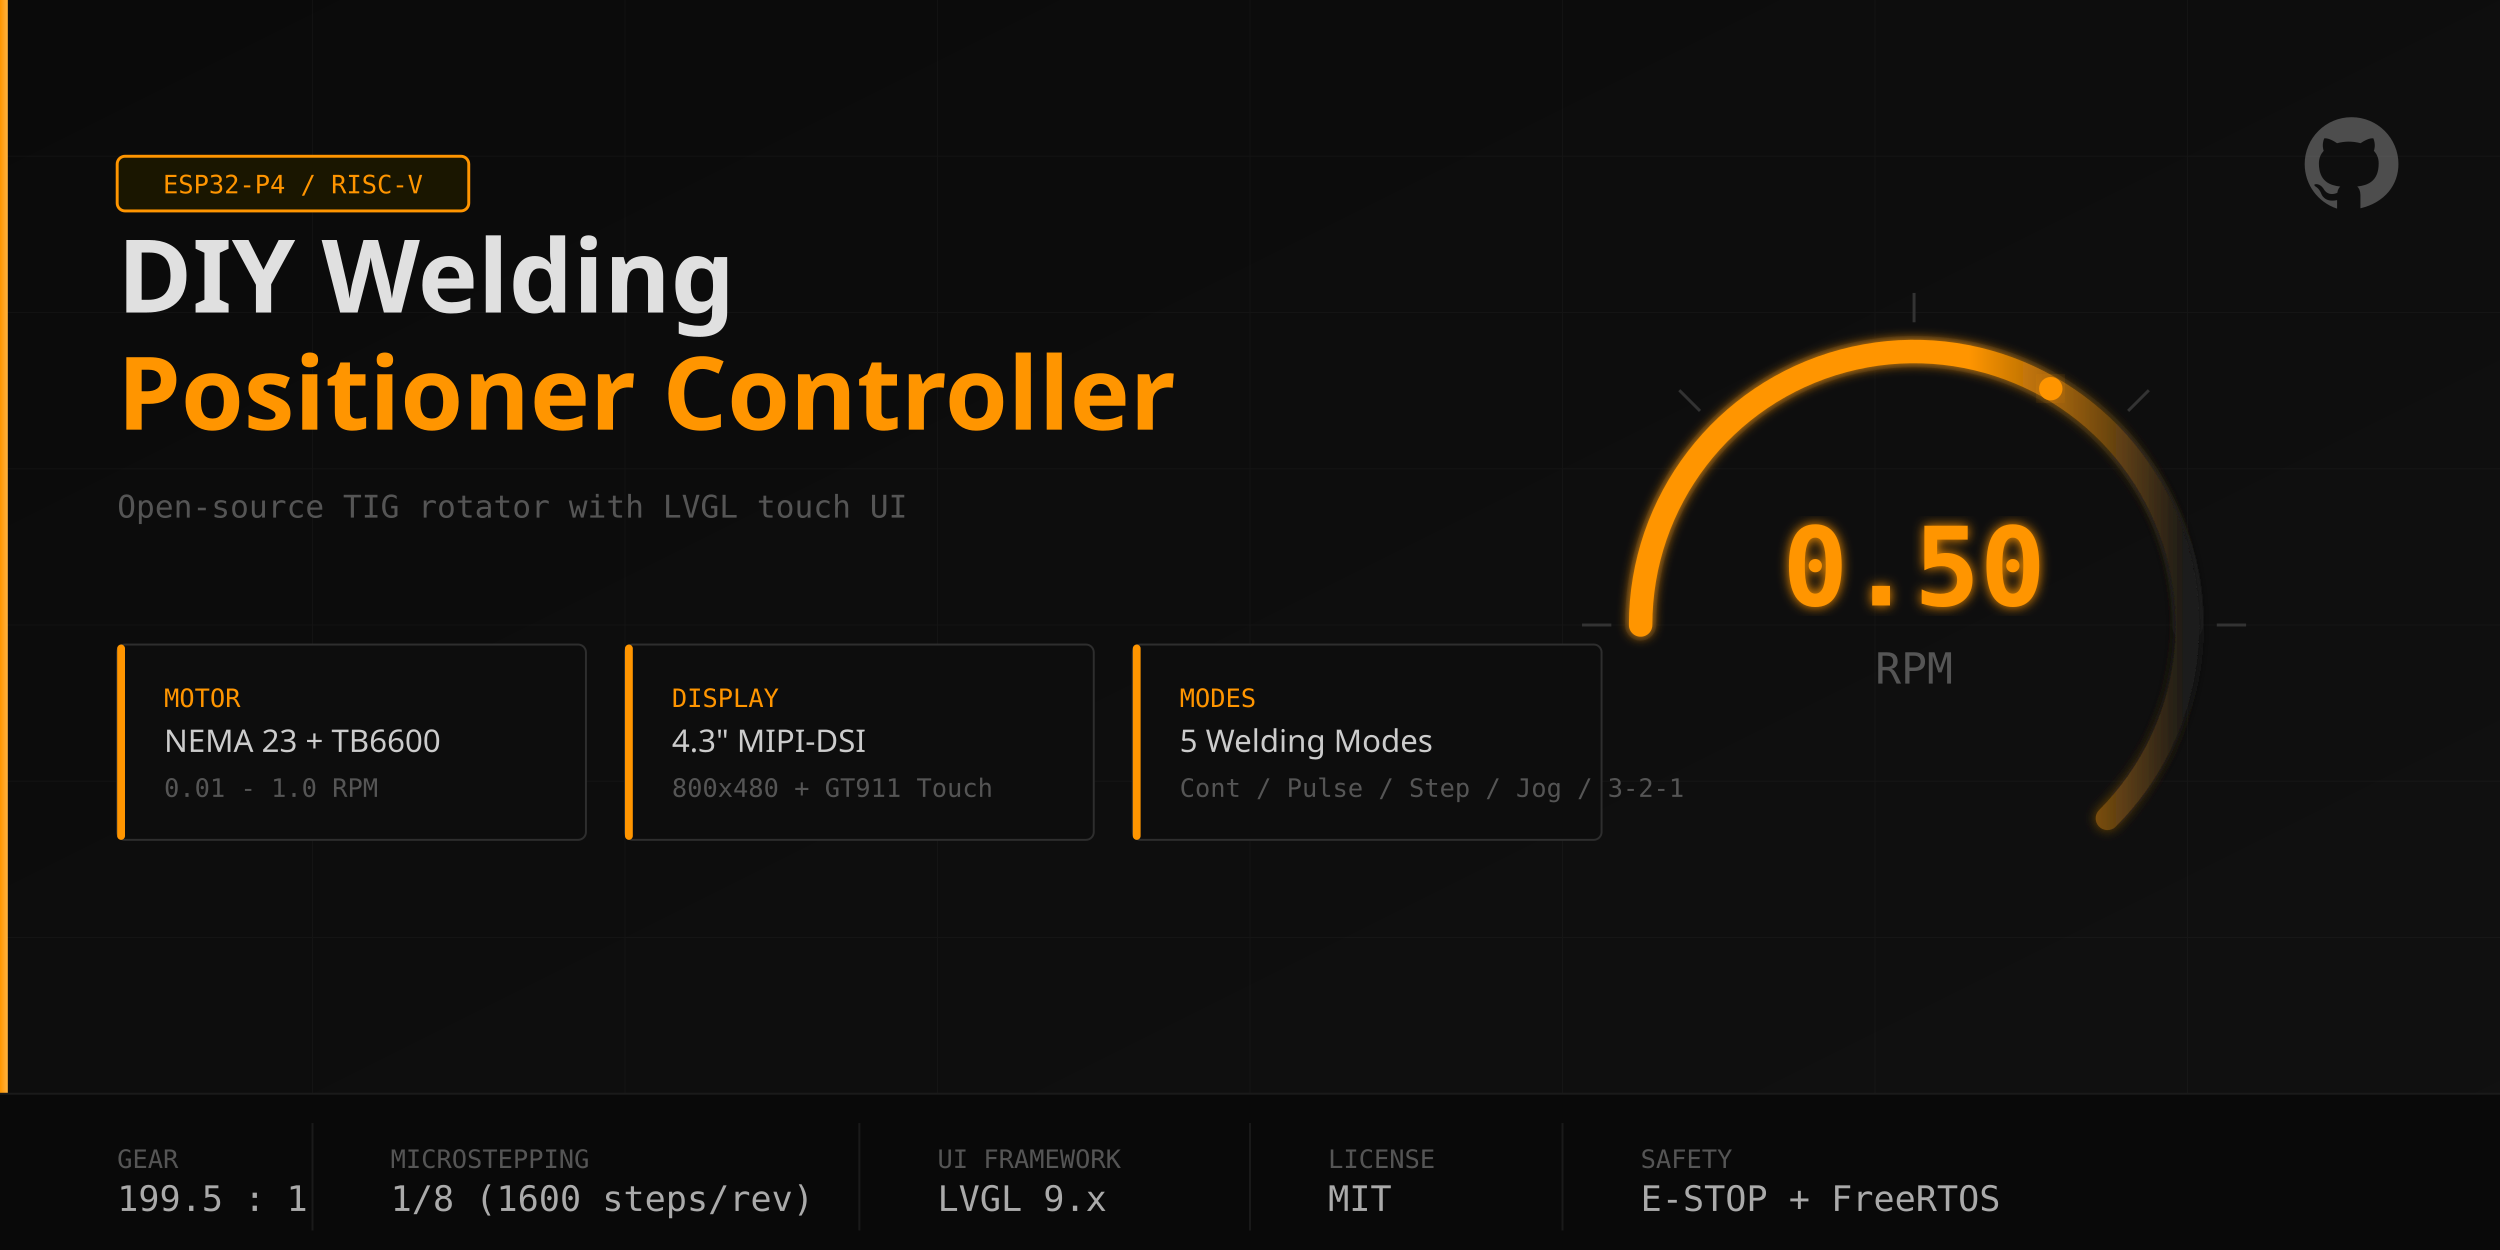
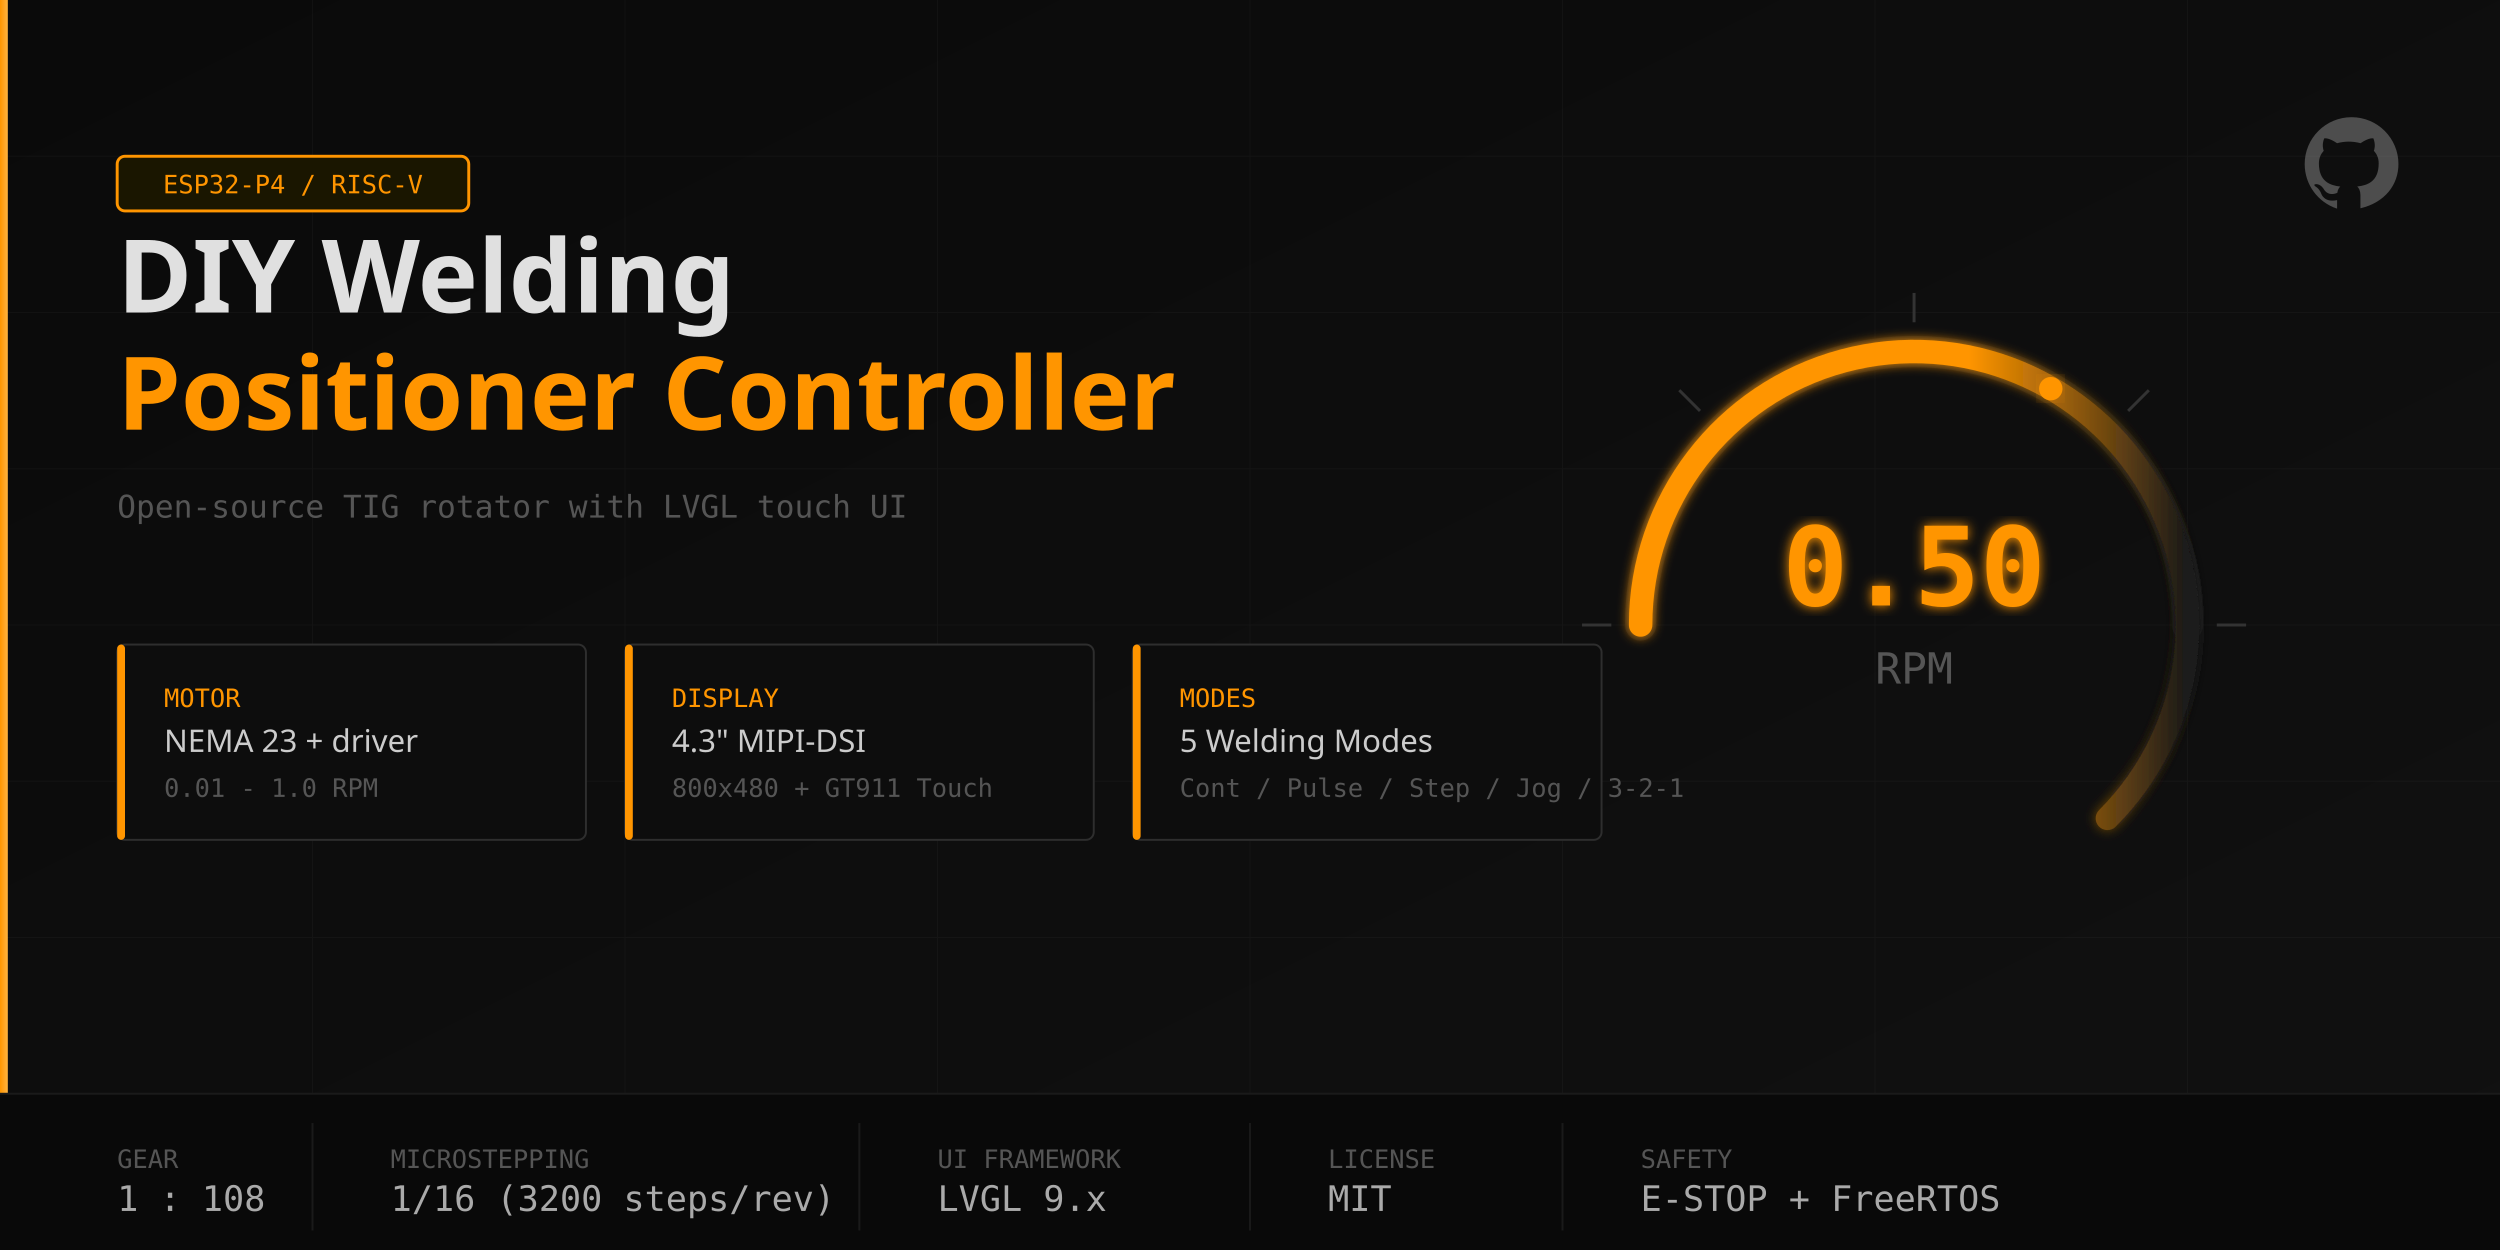
<svg xmlns="http://www.w3.org/2000/svg" viewBox="0 0 1280 640" width="1280" height="640">
  <defs>
    <linearGradient id="bg" x1="0" y1="0" x2="1" y2="1">
      <stop offset="0%" stop-color="#0A0A0A" />
      <stop offset="100%" stop-color="#111111" />
    </linearGradient>
    <linearGradient id="accent" x1="0" y1="0" x2="1" y2="0">
      <stop offset="0%" stop-color="#FF9500" />
      <stop offset="100%" stop-color="#FFB340" />
    </linearGradient>
    <linearGradient id="gaugeGrad" x1="0" y1="0" x2="1" y2="0">
      <stop offset="0%" stop-color="#FF9500" />
      <stop offset="60%" stop-color="#FF9500" />
      <stop offset="100%" stop-color="#1A1A1A" />
    </linearGradient>
    <filter id="glow">
      <feGaussianBlur stdDeviation="3" result="blur" />
      <feMerge>
        <feMergeNode in="blur" />
        <feMergeNode in="SourceGraphic" />
      </feMerge>
    </filter>
    <filter id="glowStrong">
      <feGaussianBlur stdDeviation="8" result="blur" />
      <feMerge>
        <feMergeNode in="blur" />
        <feMergeNode in="SourceGraphic" />
      </feMerge>
    </filter>
  </defs>
  <rect width="1280" height="640" fill="url(#bg)" />
  <g opacity="0.03">
    <line x1="0" y1="0" x2="0" y2="640" stroke="#fff" stroke-width="1">
      <animate attributeName="x1" values="0;1280" dur="0.1s" fill="freeze" />
      <animate attributeName="x2" values="0;1280" dur="0.1s" fill="freeze" />
    </line>
    <g stroke="#ffffff" stroke-width="0.5">
      <line x1="0" y1="80" x2="1280" y2="80" />
      <line x1="0" y1="160" x2="1280" y2="160" />
      <line x1="0" y1="240" x2="1280" y2="240" />
      <line x1="0" y1="320" x2="1280" y2="320" />
      <line x1="0" y1="400" x2="1280" y2="400" />
      <line x1="0" y1="480" x2="1280" y2="480" />
      <line x1="0" y1="560" x2="1280" y2="560" />
      <line x1="160" y1="0" x2="160" y2="640" />
      <line x1="320" y1="0" x2="320" y2="640" />
      <line x1="480" y1="0" x2="480" y2="640" />
      <line x1="640" y1="0" x2="640" y2="640" />
      <line x1="800" y1="0" x2="800" y2="640" />
      <line x1="960" y1="0" x2="960" y2="640" />
      <line x1="1120" y1="0" x2="1120" y2="640" />
    </g>
  </g>
  <rect x="0" y="0" width="4" height="640" fill="url(#accent)" />
  <g transform="translate(980, 320)">
    <path d="M -140 0 A 140 140 0 1 1 140 0" fill="none" stroke="#1A1A1A" stroke-width="16" stroke-linecap="round" />
    <path d="M -140 0 A 140 140 0 1 1 98.99 98.99" fill="none" stroke="url(#gaugeGrad)" stroke-width="12" stroke-linecap="round" filter="url(#glow)" />
    <g stroke="#333" stroke-width="1.5">
      <line x1="-155" y1="0" x2="-170" y2="0" />
      <line x1="-109.6" y1="-109.6" x2="-120.2" y2="-120.2" />
      <line x1="0" y1="-155" x2="0" y2="-170" />
      <line x1="109.6" y1="-109.6" x2="120.2" y2="-120.2" />
      <line x1="155" y1="0" x2="170" y2="0" />
    </g>
    <text x="0" y="-10" text-anchor="middle" font-family="monospace" font-size="56" font-weight="bold" fill="#FF9500" filter="url(#glow)">0.50</text>
    <text x="0" y="30" text-anchor="middle" font-family="monospace" font-size="22" fill="#555">RPM</text>
    <circle cx="70" cy="-121" r="6" fill="#FF9500" filter="url(#glowStrong)" />
  </g>
  <g transform="translate(60, 80)">
    <rect x="0" y="0" width="180" height="28" rx="4" fill="#1A1600" stroke="#FF9500" stroke-width="1.5" />
    <text x="90" y="19" text-anchor="middle" font-family="monospace" font-size="13" fill="#FF9500">ESP32-P4 / RISC-V</text>
    <text x="0" y="80" font-family="sans-serif" font-size="52" font-weight="bold" fill="#E0E0E0">
      DIY Welding
    </text>
    <text x="0" y="140" font-family="sans-serif" font-size="52" font-weight="bold" fill="#FF9500">
      Positioner Controller
    </text>
    <text x="0" y="185" font-family="monospace" font-size="16" fill="#555">
      Open-source TIG rotator with LVGL touch UI
    </text>
  </g>
  <g transform="translate(60, 330)">
    <rect x="0" y="0" width="240" height="100" rx="4" fill="#0D0D0D" stroke="#2E2E2E" stroke-width="1" />
    <rect x="0" y="0" width="4" height="100" rx="2" fill="#FF9500" />
    <text x="24" y="32" font-family="monospace" font-size="13" fill="#FF9500">MOTOR</text>
-     <text x="24" y="55" font-family="sans-serif" font-size="16" fill="#CCC">NEMA 23 + TB6600</text>
+     <text x="24" y="55" font-family="sans-serif" font-size="16" fill="#CCC">NEMA 23 + driver</text>
    <text x="24" y="78" font-family="monospace" font-size="13" fill="#555">0.01 - 1.0 RPM</text>
    <rect x="260" y="0" width="240" height="100" rx="4" fill="#0D0D0D" stroke="#2E2E2E" stroke-width="1" />
    <rect x="260" y="0" width="4" height="100" rx="2" fill="#FF9500" />
    <text x="284" y="32" font-family="monospace" font-size="13" fill="#FF9500">DISPLAY</text>
    <text x="284" y="55" font-family="sans-serif" font-size="16" fill="#CCC">4.3" MIPI-DSI</text>
    <text x="284" y="78" font-family="monospace" font-size="13" fill="#555">800x480 + GT911 Touch</text>
    <rect x="520" y="0" width="240" height="100" rx="4" fill="#0D0D0D" stroke="#2E2E2E" stroke-width="1" />
    <rect x="520" y="0" width="4" height="100" rx="2" fill="#FF9500" />
    <text x="544" y="32" font-family="monospace" font-size="13" fill="#FF9500">MODES</text>
    <text x="544" y="55" font-family="sans-serif" font-size="16" fill="#CCC">5 Welding Modes</text>
    <text x="544" y="78" font-family="monospace" font-size="13" fill="#555">Cont / Pulse / Step / Jog / 3-2-1</text>
  </g>
  <rect x="0" y="560" width="1280" height="80" fill="#090909" />
  <line x1="0" y1="560" x2="1280" y2="560" stroke="#1A1A1A" stroke-width="1" />
  <g transform="translate(60, 598)">
    <text x="0" y="0" font-family="monospace" font-size="13" fill="#555">GEAR</text>
-     <text x="0" y="22" font-family="monospace" font-size="18" fill="#AAA">199.5 : 1</text>
+     <text x="0" y="22" font-family="monospace" font-size="18" fill="#AAA">1 : 108</text>
  </g>
  <line x1="160" y1="575" x2="160" y2="630" stroke="#1A1A1A" stroke-width="1" />
  <g transform="translate(200, 598)">
    <text x="0" y="0" font-family="monospace" font-size="13" fill="#555">MICROSTEPPING</text>
-     <text x="0" y="22" font-family="monospace" font-size="18" fill="#AAA">1/8 (1600 steps/rev)</text>
+     <text x="0" y="22" font-family="monospace" font-size="18" fill="#AAA">1/16 (3200 steps/rev)</text>
  </g>
  <line x1="440" y1="575" x2="440" y2="630" stroke="#1A1A1A" stroke-width="1" />
  <g transform="translate(480, 598)">
    <text x="0" y="0" font-family="monospace" font-size="13" fill="#555">UI FRAMEWORK</text>
    <text x="0" y="22" font-family="monospace" font-size="18" fill="#AAA">LVGL 9.x</text>
  </g>
  <line x1="640" y1="575" x2="640" y2="630" stroke="#1A1A1A" stroke-width="1" />
  <g transform="translate(680, 598)">
    <text x="0" y="0" font-family="monospace" font-size="13" fill="#555">LICENSE</text>
    <text x="0" y="22" font-family="monospace" font-size="18" fill="#AAA">MIT</text>
  </g>
  <line x1="800" y1="575" x2="800" y2="630" stroke="#1A1A1A" stroke-width="1" />
  <g transform="translate(840, 598)">
    <text x="0" y="0" font-family="monospace" font-size="13" fill="#555">SAFETY</text>
    <text x="0" y="22" font-family="monospace" font-size="18" fill="#AAA">E-STOP + FreeRTOS</text>
  </g>
  <g transform="translate(1180, 60)" opacity="0.3">
    <path d="M16 0C7.16 0 0 7.16 0 16c0 7.08 4.58 13.06 10.94 15.18.08.01.12-.01.12-.06v-2.82c-4.44.97-5.38-2.14-5.38-2.14-.73-1.85-1.78-2.34-1.78-2.34-1.45-1 .11-.98.11-.98 1.61.11 2.46 1.65 2.46 1.65 1.43 2.45 3.75 1.74 4.66 1.33.14-1.03.56-1.74 1.02-2.14-3.56-.4-7.3-1.78-7.3-7.92 0-1.75.63-3.18 1.65-4.3-.17-.4-.71-2.03.16-4.22 0 0 1.35-.43 4.4 1.64 1.28-.35 2.64-.53 4-.54 1.36.01 2.72.19 4 .54 3.05-2.07 4.39-1.64 4.39-1.64.87 2.19.33 3.82.16 4.22 1.03 1.12 1.65 2.55 1.65 4.3 0 6.16-3.75 7.51-7.32 7.9.57.5 1.09 1.47 1.09 2.96v4.39c0 .05.04.07.12.06C27.42 29.06 32 23.06 32 16 32 7.16 24.84 0 16 0z" fill="#E0E0E0" transform="scale(1.5)" />
  </g>
</svg>
